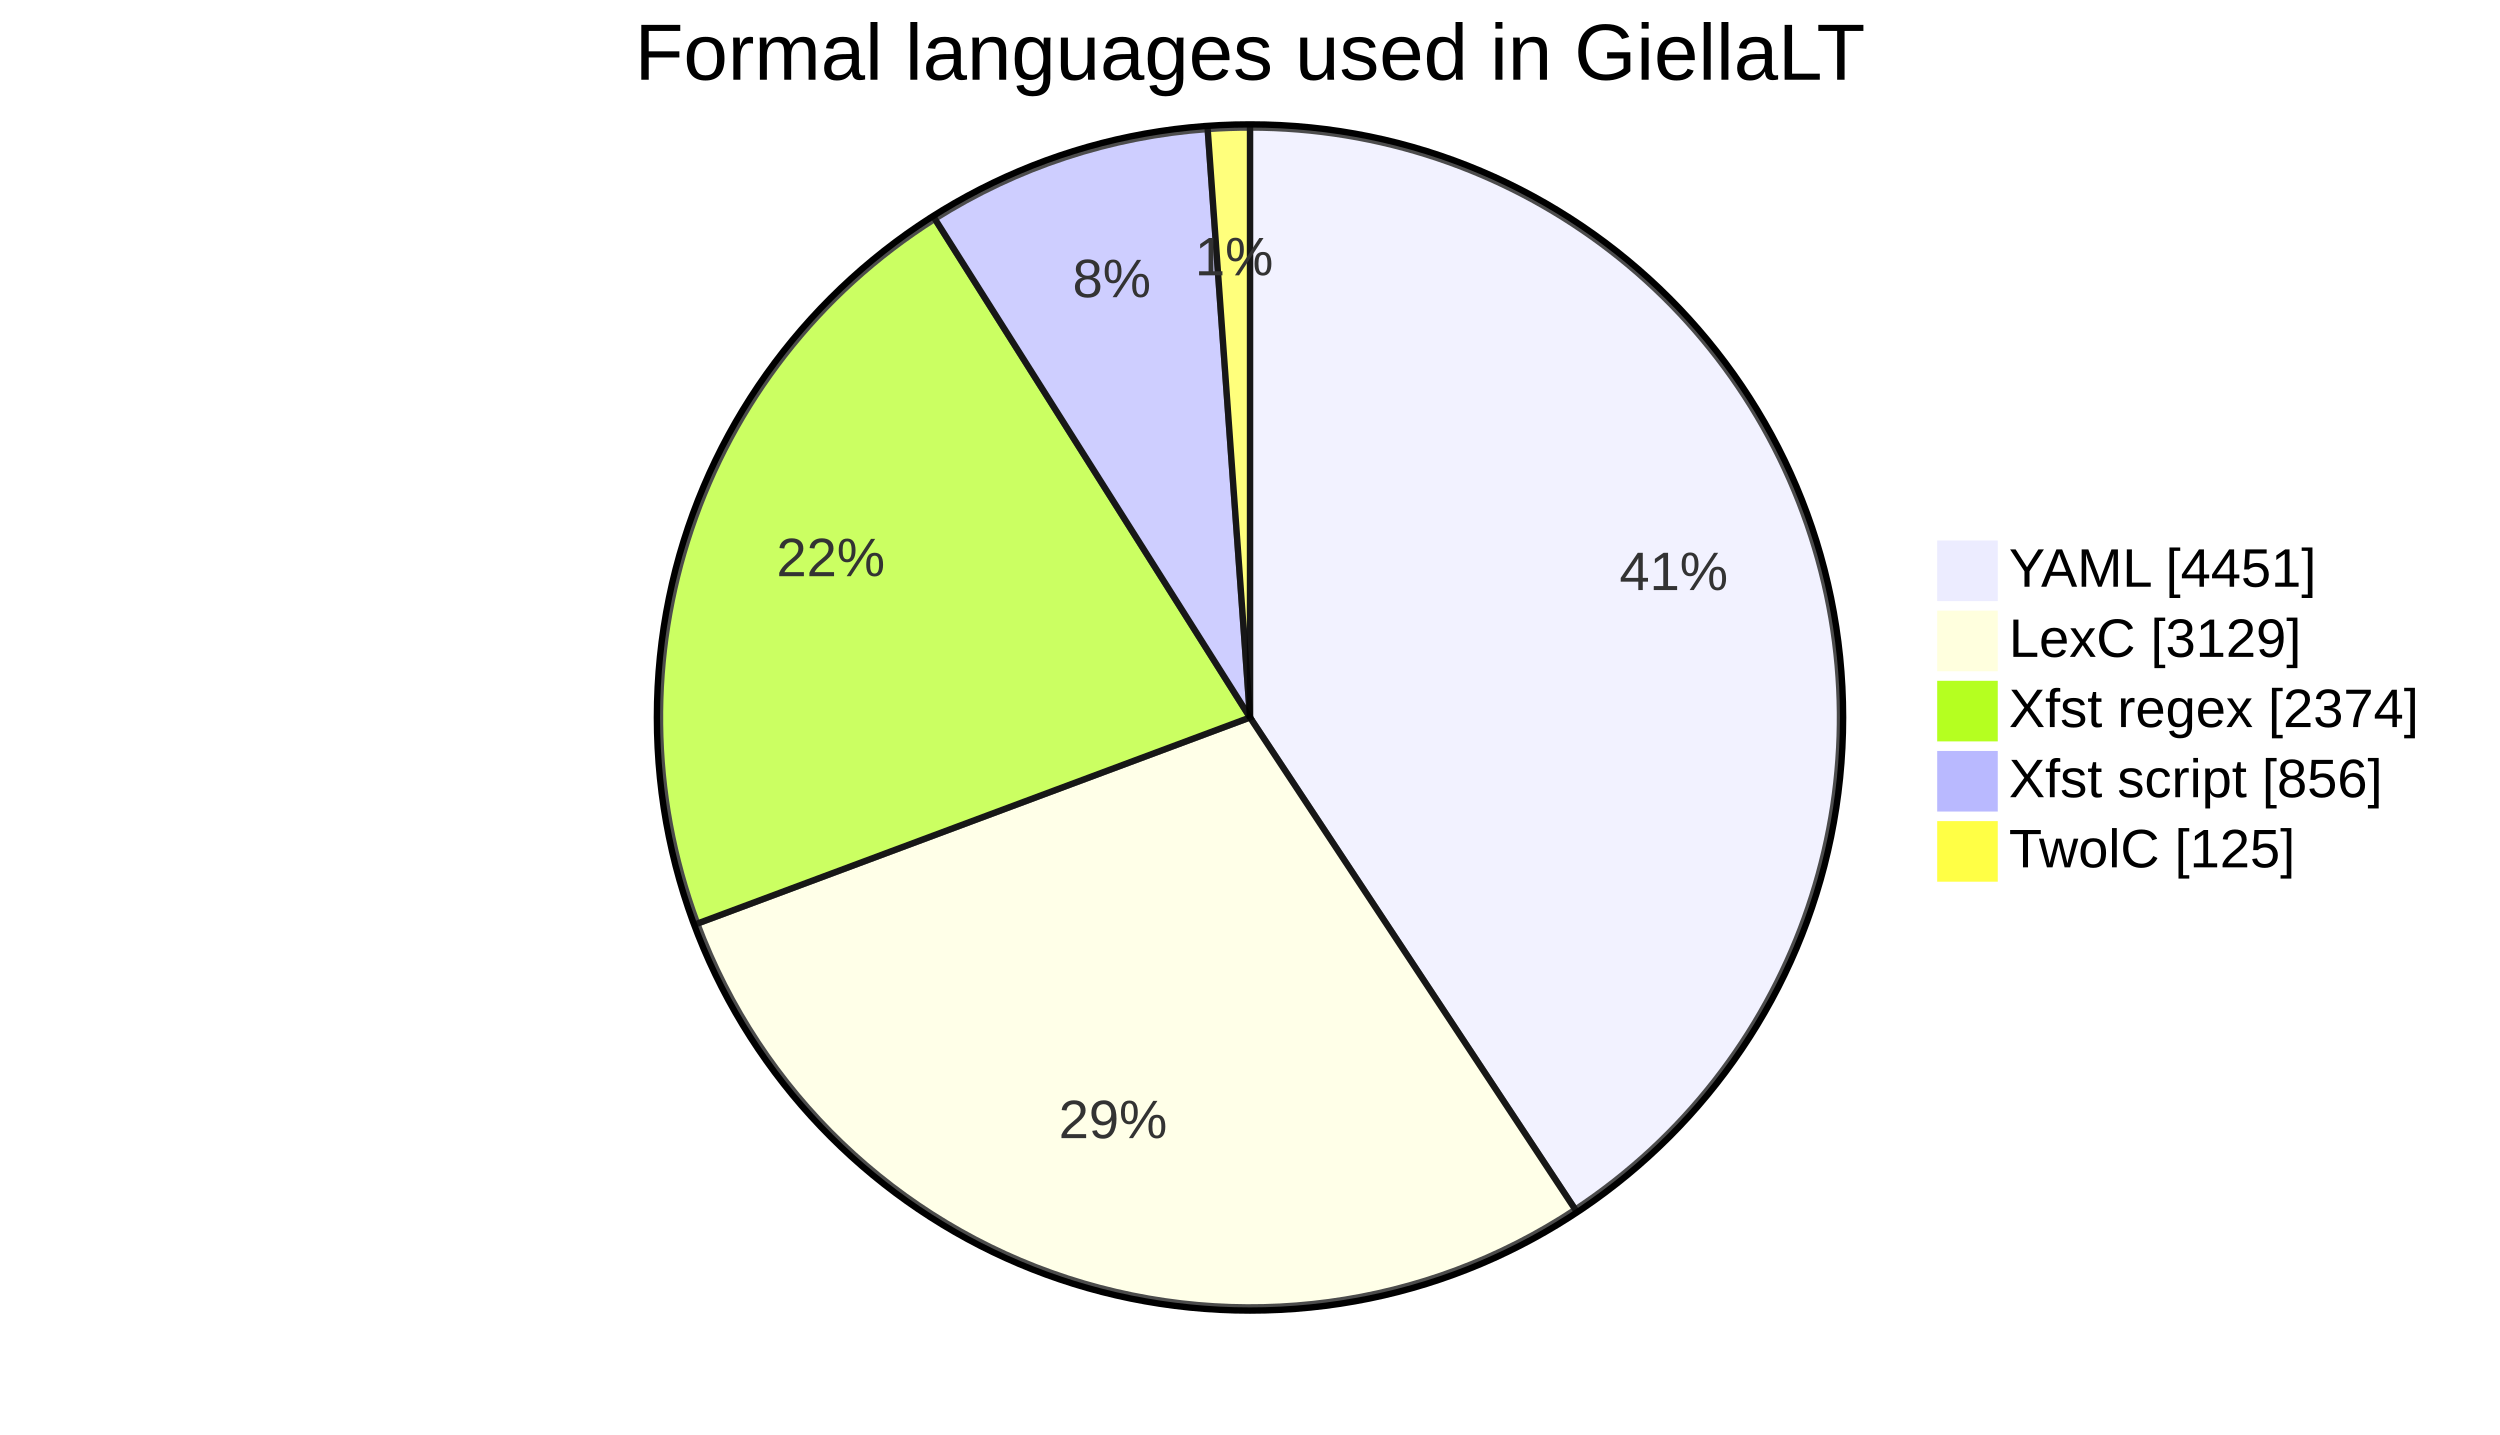
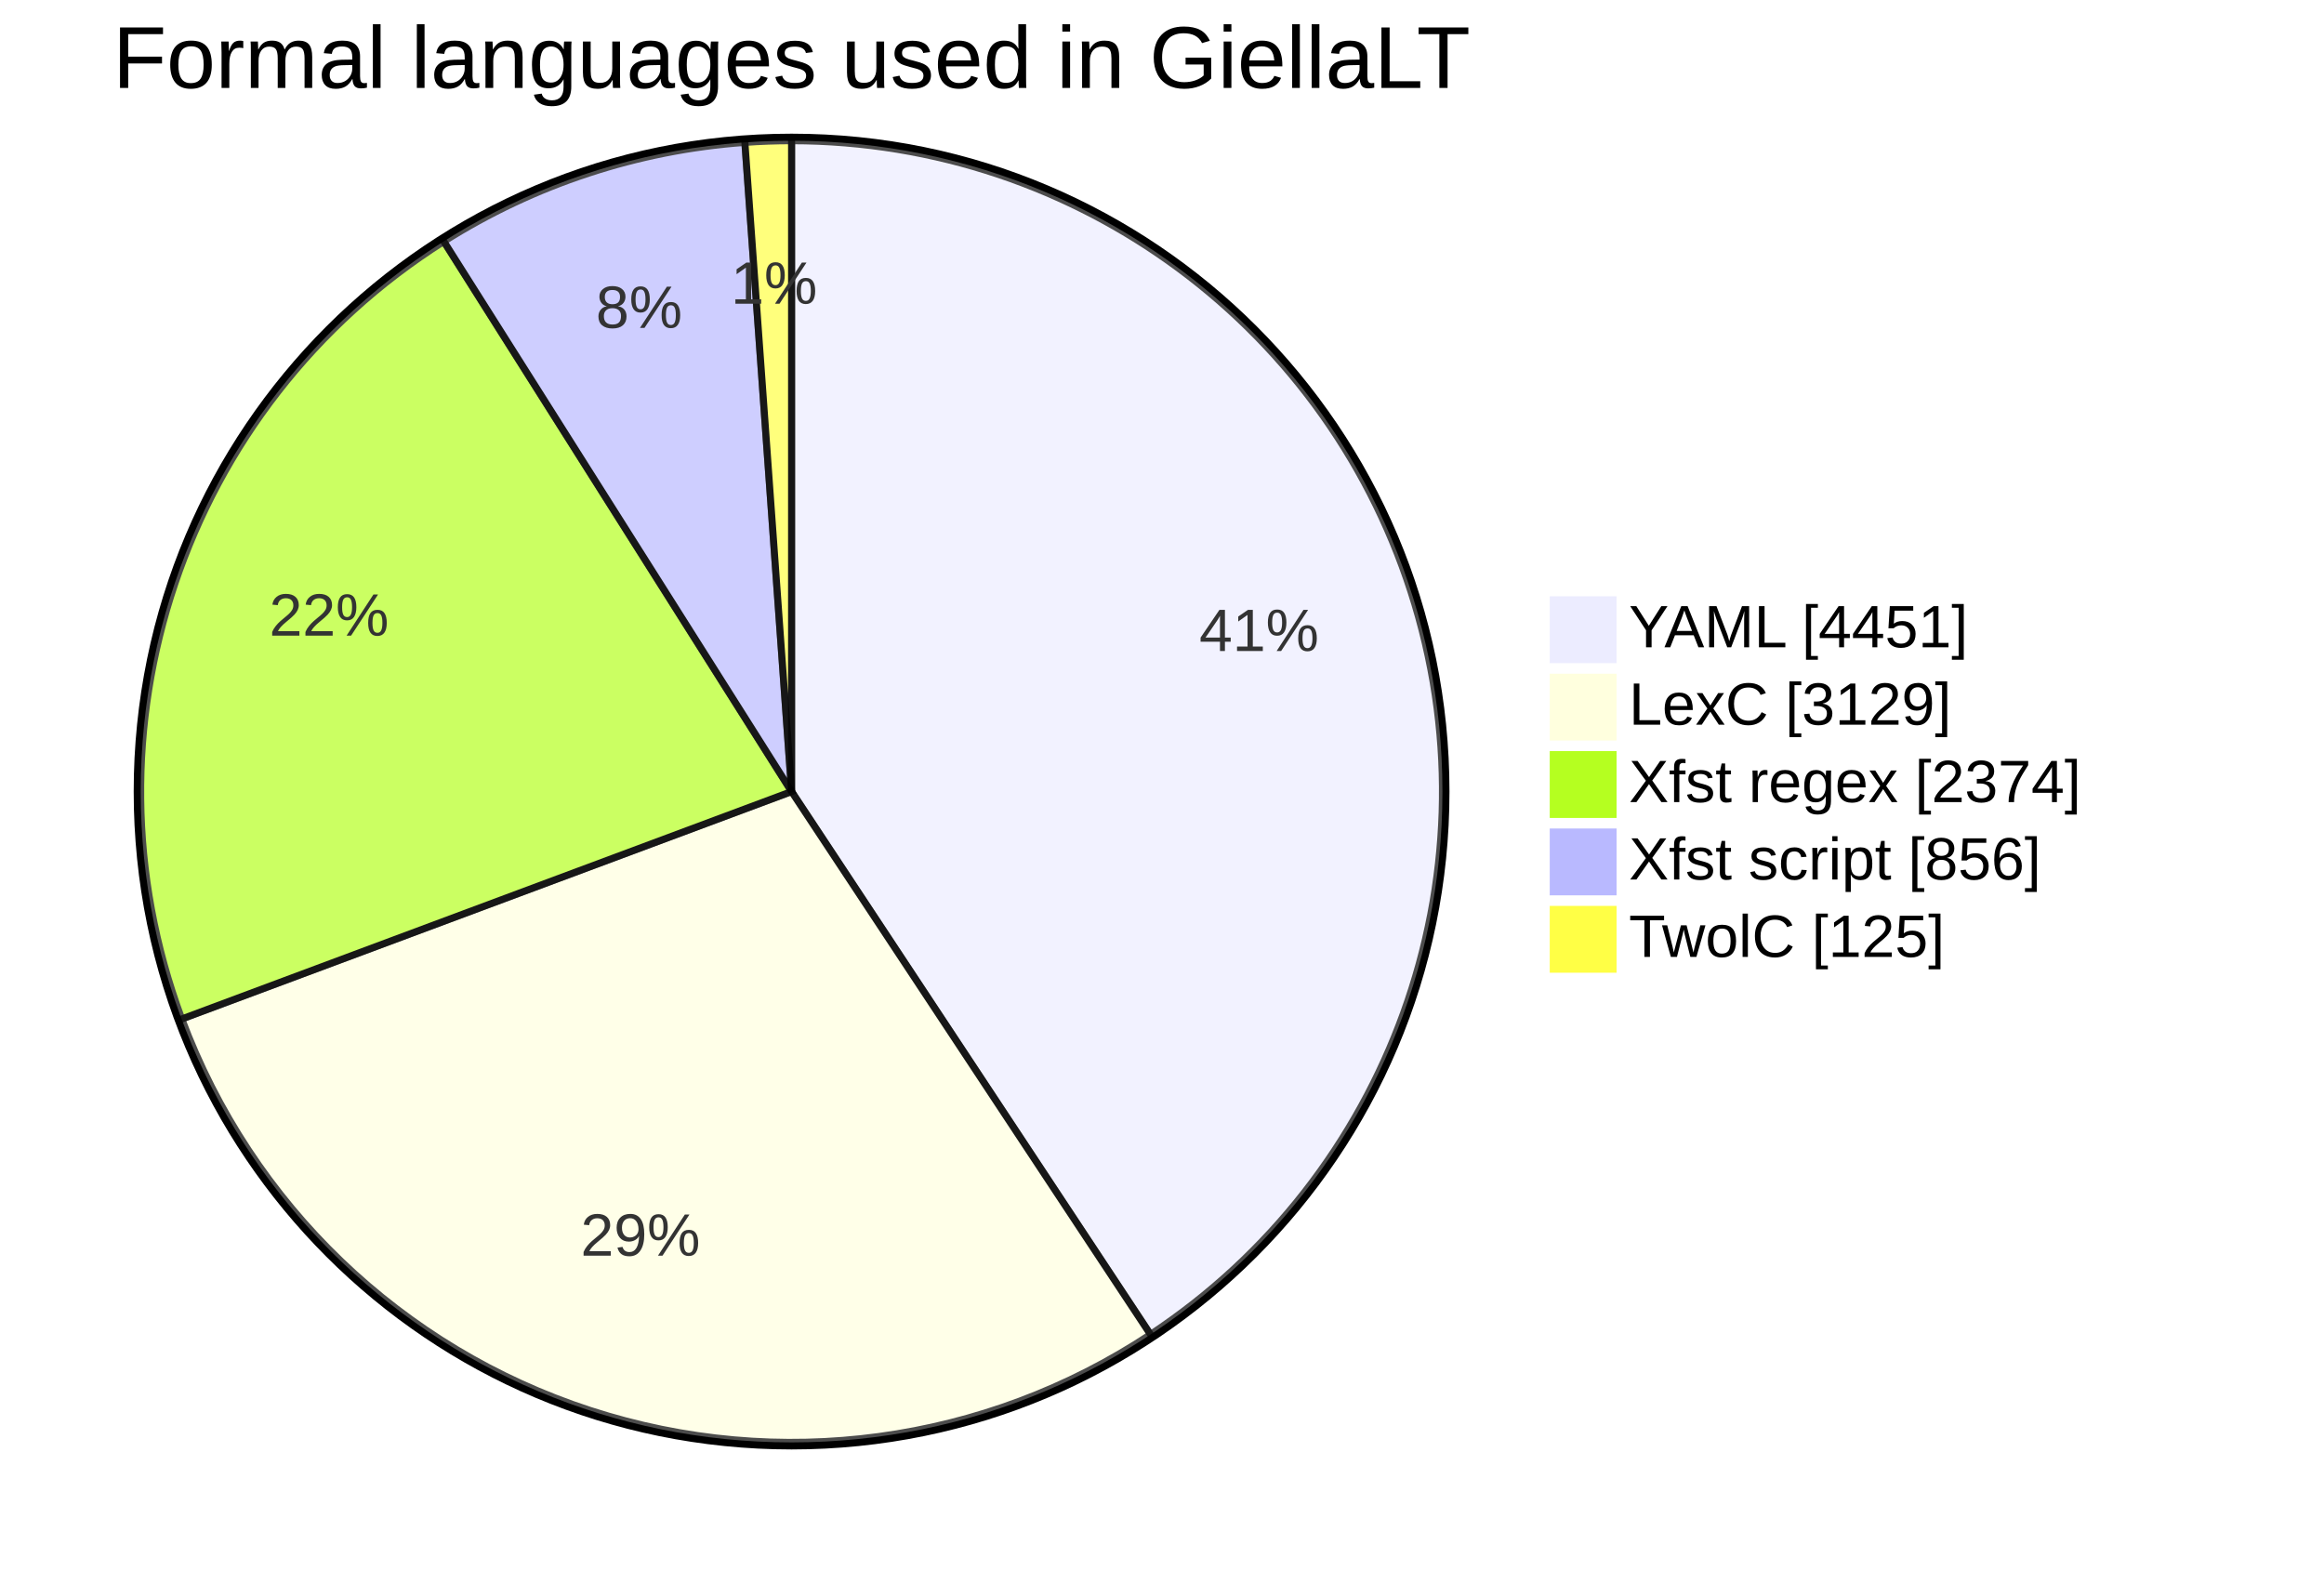
- <svg xmlns="http://www.w3.org/2000/svg" aria-roledescription="pie" role="graphics-document document" style="max-width: 784px; background-color: white;" viewBox="0 0 784 450" width="100%" id="my-svg">
+ <svg xmlns="http://www.w3.org/2000/svg" aria-roledescription="pie" role="graphics-document document" style="max-width: 660.578px; background-color: white;" viewBox="0 0 660.578 450" width="100%" id="my-svg">
  <style>#my-svg{font-family:"trebuchet ms",verdana,arial,sans-serif;font-size:16px;fill:#333;}#my-svg .error-icon{fill:#552222;}#my-svg .error-text{fill:#552222;stroke:#552222;}#my-svg .edge-thickness-normal{stroke-width:2px;}#my-svg .edge-thickness-thick{stroke-width:3.5px;}#my-svg .edge-pattern-solid{stroke-dasharray:0;}#my-svg .edge-pattern-dashed{stroke-dasharray:3;}#my-svg .edge-pattern-dotted{stroke-dasharray:2;}#my-svg .marker{fill:#333333;stroke:#333333;}#my-svg .marker.cross{stroke:#333333;}#my-svg svg{font-family:"trebuchet ms",verdana,arial,sans-serif;font-size:16px;}#my-svg .pieCircle{stroke:black;stroke-width:2px;opacity:0.7;}#my-svg .pieOuterCircle{stroke:black;stroke-width:2px;fill:none;}#my-svg .pieTitleText{text-anchor:middle;font-size:25px;fill:black;font-family:"trebuchet ms",verdana,arial,sans-serif;}#my-svg .slice{font-family:"trebuchet ms",verdana,arial,sans-serif;fill:#333;font-size:17px;}#my-svg .legend text{fill:black;font-family:"trebuchet ms",verdana,arial,sans-serif;font-size:17px;}#my-svg :root{--mermaid-font-family:"trebuchet ms",verdana,arial,sans-serif;}</style>
  <g />
-   <g transform="translate(392,225)">
+   <g transform="translate(225,225)">
    <circle class="pieOuterCircle" r="186" cy="0" cx="0" />
    <path class="pieCircle" fill="#ECECFF" d="M1.1327982892113017e-14,-185A185,185,0,0,1,102.014,154.331L0,0Z" />
    <path class="pieCircle" fill="#ffffde" d="M102.014,154.331A185,185,0,0,1,-173.338,64.645L0,0Z" />
    <path class="pieCircle" fill="hsl(80, 100%, 56.275%)" d="M-173.338,64.645A185,185,0,0,1,-98.845,-156.38L0,0Z" />
    <path class="pieCircle" fill="hsl(240, 100%, 86.275%)" d="M-98.845,-156.38A185,185,0,0,1,-13.276,-184.523L0,0Z" />
    <path class="pieCircle" fill="hsl(60, 100%, 63.529%)" d="M-13.276,-184.523A185,185,0,0,1,-3.398394867633905e-14,-185L0,0Z" />
    <text style="text-anchor: middle;" class="slice" transform="translate(132.8752,-39.94667)">41%</text>
    <text style="text-anchor: middle;" class="slice" transform="translate(-42.97088,131.9283)">29%</text>
    <text style="text-anchor: middle;" class="slice" transform="translate(-131.4831,-44.31416)">22%</text>
    <text style="text-anchor: middle;" class="slice" transform="translate(-43.34972,-131.8043)">8%</text>
    <text style="text-anchor: middle;" class="slice" transform="translate(-4.981736,-138.6605)">1%</text>
    <text class="pieTitleText" y="-200" x="0">Formal languages used in GiellaLT</text>
    <g transform="translate(216,-55)" class="legend">
      <rect style="fill: rgb(236, 236, 255); stroke: rgb(236, 236, 255);" height="18" width="18" />
      <text y="14" x="22">YAML [4451]</text>
    </g>
    <g transform="translate(216,-33)" class="legend">
      <rect style="fill: rgb(255, 255, 222); stroke: rgb(255, 255, 222);" height="18" width="18" />
      <text y="14" x="22">LexC [3129]</text>
    </g>
    <g transform="translate(216,-11)" class="legend">
      <rect style="fill: rgb(181, 255, 32); stroke: rgb(181, 255, 32);" height="18" width="18" />
      <text y="14" x="22">Xfst regex [2374]</text>
    </g>
    <g transform="translate(216,11)" class="legend">
      <rect style="fill: rgb(185, 185, 255); stroke: rgb(185, 185, 255);" height="18" width="18" />
      <text y="14" x="22">Xfst script [856]</text>
    </g>
    <g transform="translate(216,33)" class="legend">
      <rect style="fill: rgb(255, 255, 69); stroke: rgb(255, 255, 69);" height="18" width="18" />
      <text y="14" x="22">TwolC [125]</text>
    </g>
  </g>
</svg>
